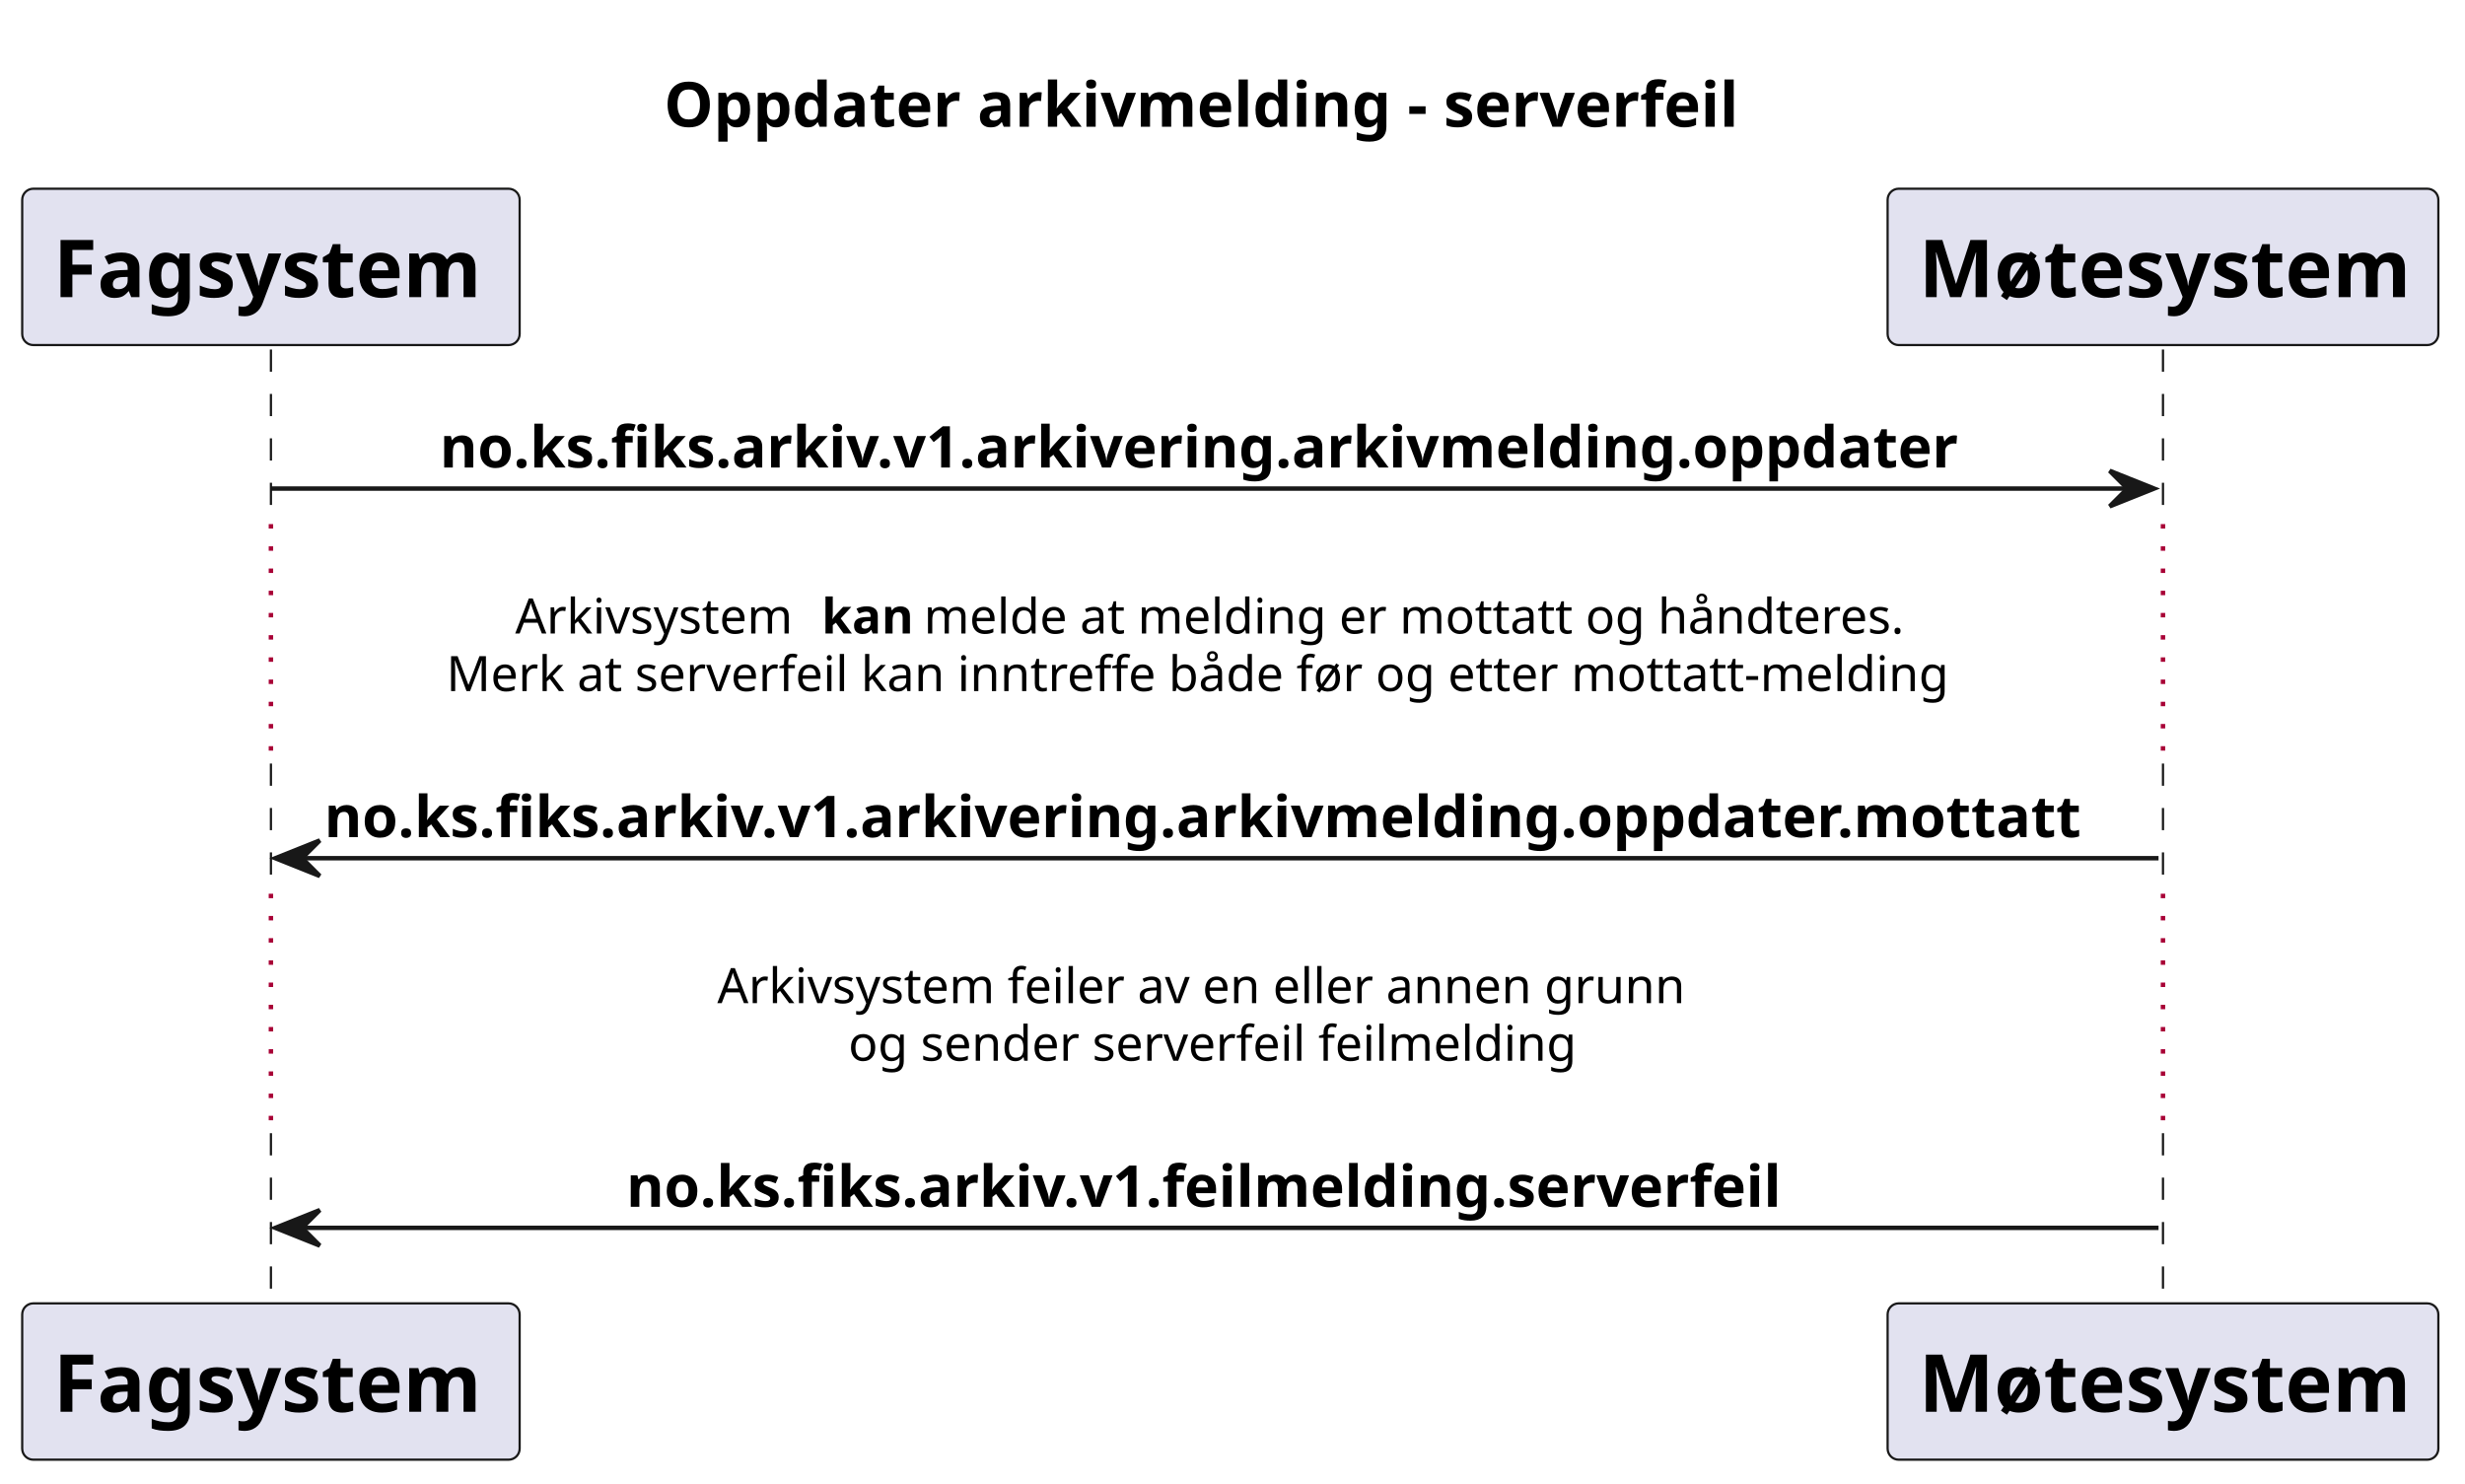
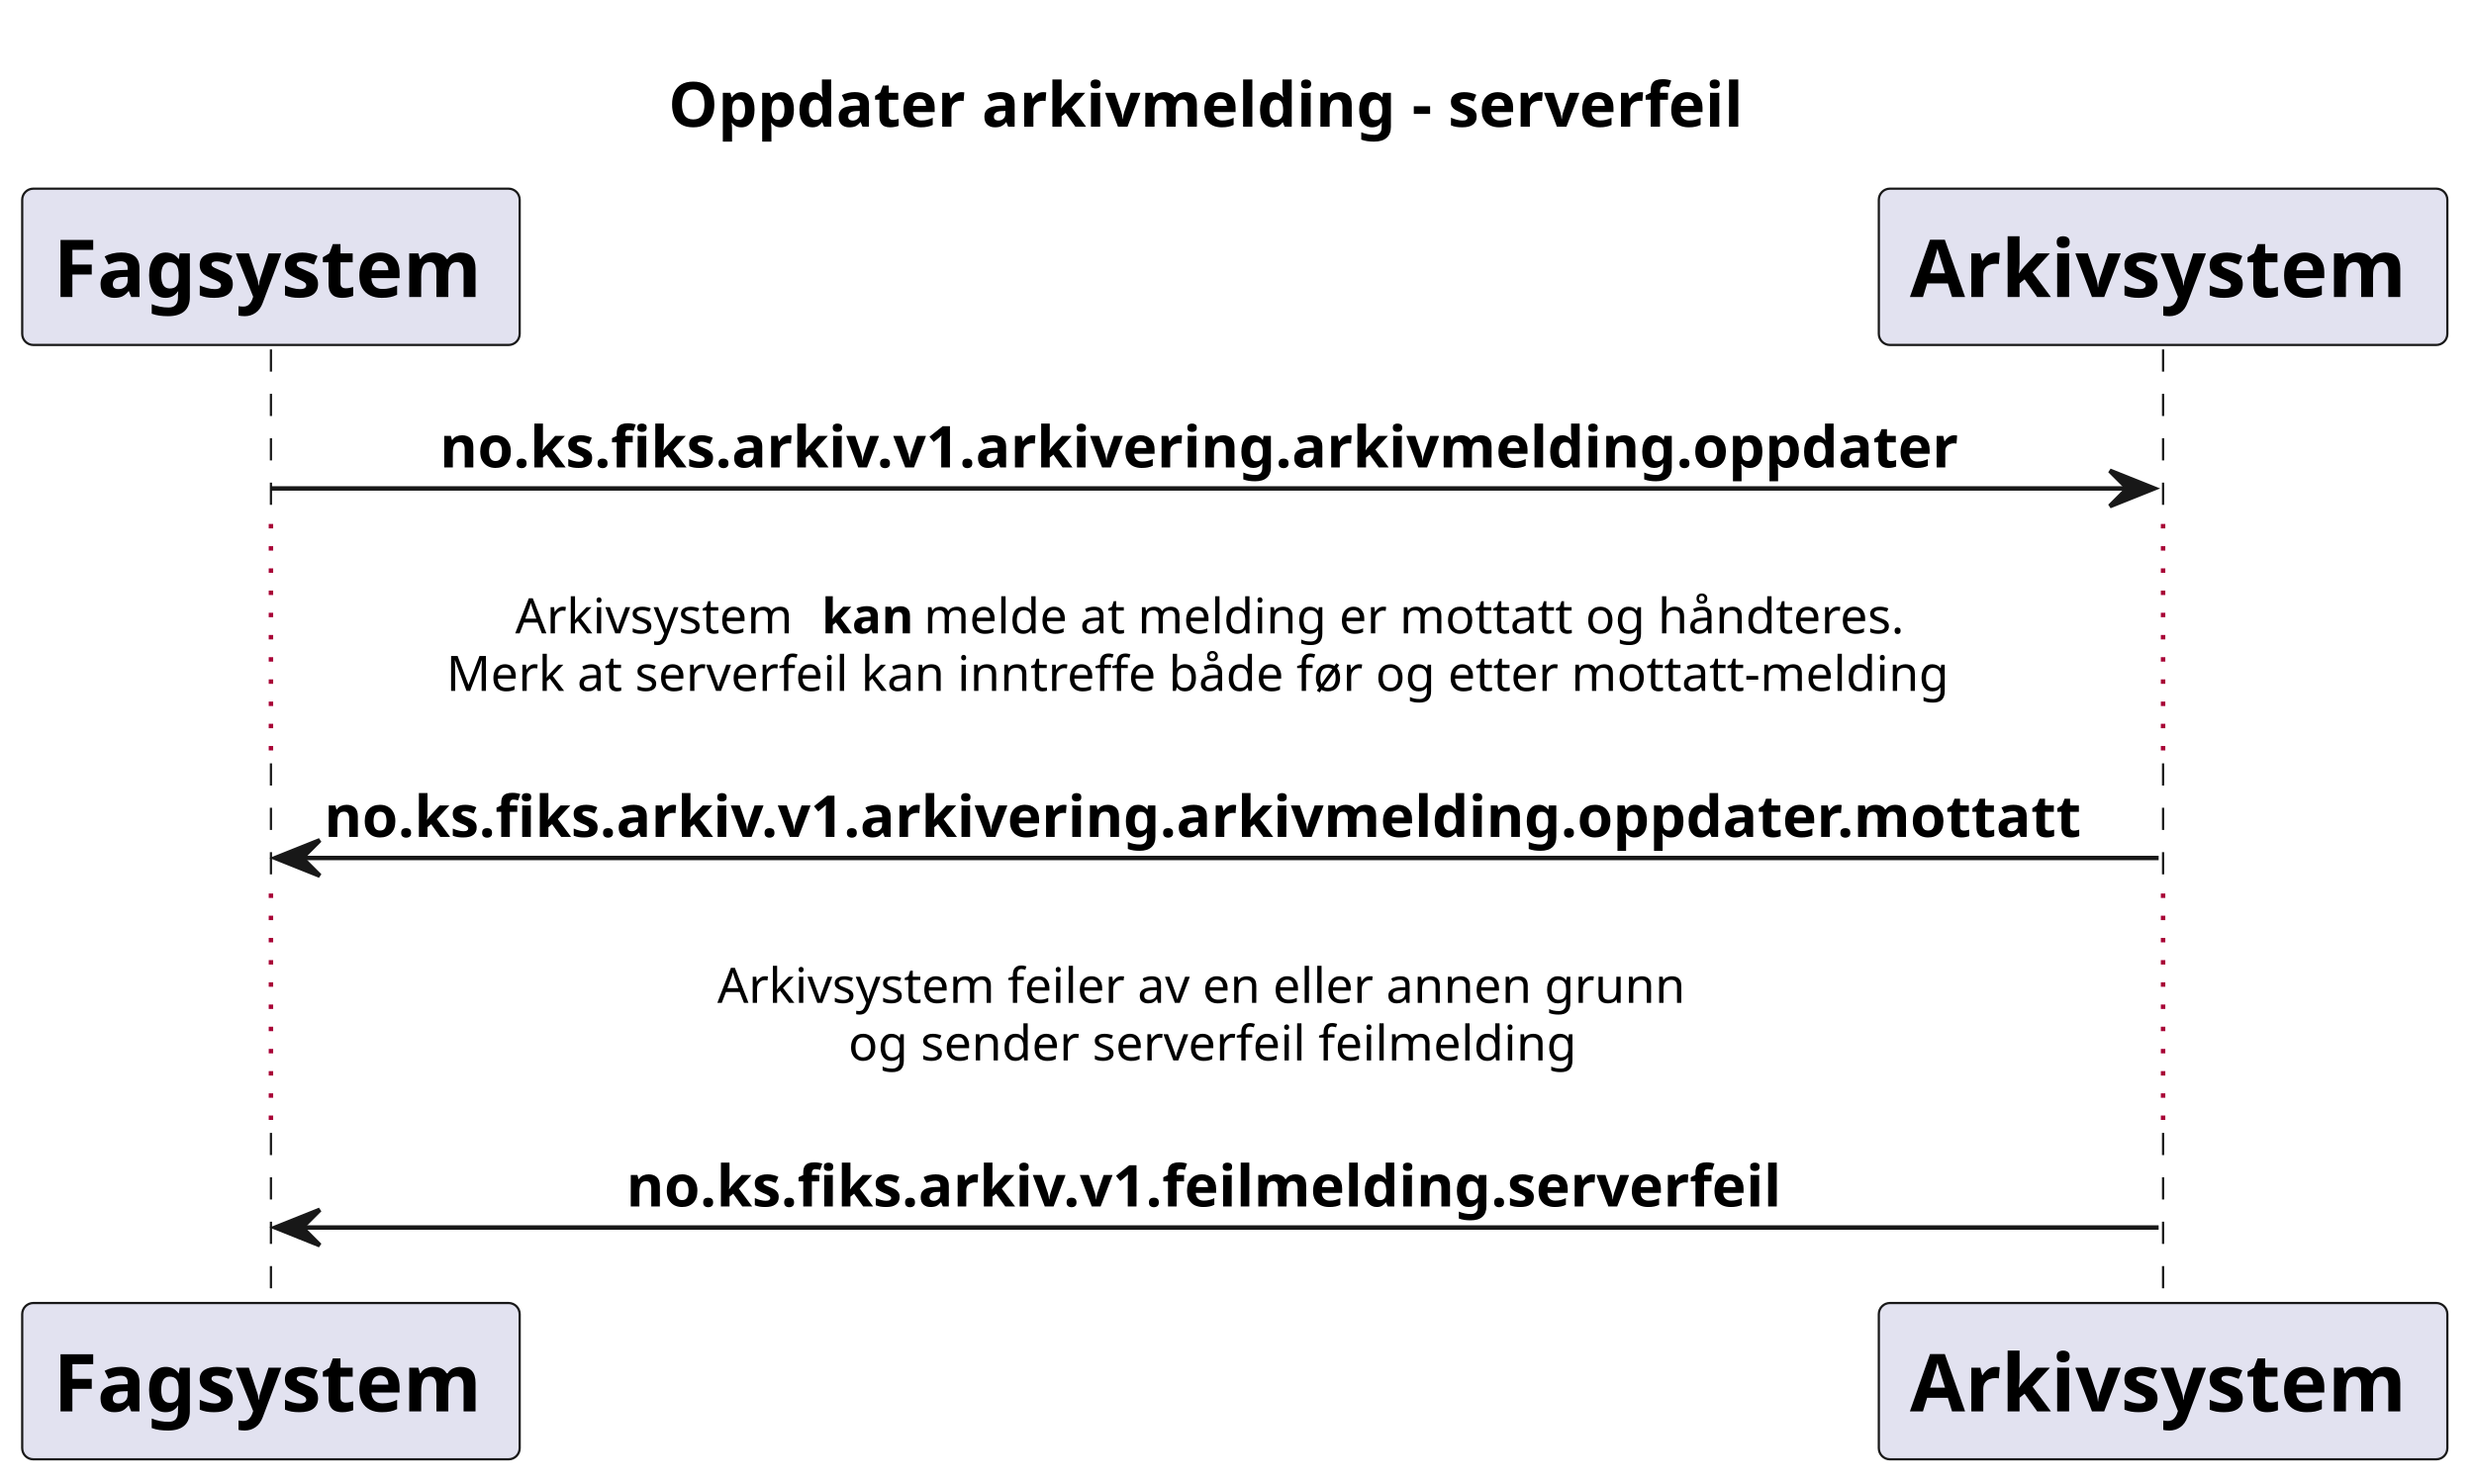
- <svg xmlns="http://www.w3.org/2000/svg" contentStyleType="text/css" height="334px" preserveAspectRatio="none" style="width:555px;height:334px;background:#FFFFFF;" version="1.1" viewBox="0 0 555 334" width="555px" zoomAndPan="magnify">
+ <svg xmlns="http://www.w3.org/2000/svg" contentStyleType="text/css" height="334px" preserveAspectRatio="none" style="width:557px;height:334px;background:#FFFFFF;" version="1.1" viewBox="0 0 557 334" width="557px" zoomAndPan="magnify">
  <defs />
  <g>
-     <text fill="#000000" font-family="sans-serif" font-size="14" font-weight="bold" lengthAdjust="spacing" textLength="254" x="149.5" y="28.535">Oppdater arkivmelding - serverfeil</text>
+     <text fill="#000000" font-family="sans-serif" font-size="14" font-weight="bold" lengthAdjust="spacing" textLength="254" x="150.5" y="28.535">Oppdater arkivmelding - serverfeil</text>
    <line style="stroke:#181818;stroke-width:0.5;stroke-dasharray:5.0,5.0;" x1="61" x2="61" y1="78.688" y2="117.998" />
    <line style="stroke:#A80036;stroke-width:1.0;stroke-dasharray:1.0,4.0;" x1="61" x2="61" y1="117.998" y2="171.908" />
    <line style="stroke:#181818;stroke-width:0.5;stroke-dasharray:5.0,5.0;" x1="61" x2="61" y1="171.908" y2="201.219" />
    <line style="stroke:#A80036;stroke-width:1.0;stroke-dasharray:1.0,4.0;" x1="61" x2="61" y1="201.219" y2="255.129" />
    <line style="stroke:#181818;stroke-width:0.5;stroke-dasharray:5.0,5.0;" x1="61" x2="61" y1="255.129" y2="294.44" />
    <line style="stroke:#181818;stroke-width:0.5;stroke-dasharray:5.0,5.0;" x1="487" x2="487" y1="78.688" y2="117.998" />
    <line style="stroke:#A80036;stroke-width:1.0;stroke-dasharray:1.0,4.0;" x1="487" x2="487" y1="117.998" y2="171.908" />
    <line style="stroke:#181818;stroke-width:0.5;stroke-dasharray:5.0,5.0;" x1="487" x2="487" y1="171.908" y2="201.219" />
    <line style="stroke:#A80036;stroke-width:1.0;stroke-dasharray:1.0,4.0;" x1="487" x2="487" y1="201.219" y2="255.129" />
    <line style="stroke:#181818;stroke-width:0.5;stroke-dasharray:5.0,5.0;" x1="487" x2="487" y1="255.129" y2="294.44" />
    <rect fill="#E2E2F0" height="35.199" rx="2.5" ry="2.5" style="stroke:#181818;stroke-width:0.5;" width="112" x="5" y="42.488" />
    <text fill="#000000" font-family="sans-serif" font-size="18" font-weight="bold" lengthAdjust="spacing" textLength="98" x="12" y="66.891">Fagsystem</text>
    <rect fill="#E2E2F0" height="35.199" rx="2.5" ry="2.5" style="stroke:#181818;stroke-width:0.5;" width="112" x="5" y="293.44" />
    <text fill="#000000" font-family="sans-serif" font-size="18" font-weight="bold" lengthAdjust="spacing" textLength="98" x="12" y="317.842">Fagsystem</text>
-     <rect fill="#E2E2F0" height="35.199" rx="2.5" ry="2.5" style="stroke:#181818;stroke-width:0.5;" width="124" x="425" y="42.488" />
-     <text fill="#000000" font-family="sans-serif" font-size="18" font-weight="bold" lengthAdjust="spacing" textLength="110" x="432" y="66.891">Møtesystem</text>
-     <rect fill="#E2E2F0" height="35.199" rx="2.5" ry="2.5" style="stroke:#181818;stroke-width:0.5;" width="124" x="425" y="293.44" />
-     <text fill="#000000" font-family="sans-serif" font-size="18" font-weight="bold" lengthAdjust="spacing" textLength="110" x="432" y="317.842">Møtesystem</text>
+     <rect fill="#E2E2F0" height="35.199" rx="2.5" ry="2.5" style="stroke:#181818;stroke-width:0.5;" width="128" x="423" y="42.488" />
+     <text fill="#000000" font-family="sans-serif" font-size="18" font-weight="bold" lengthAdjust="spacing" textLength="114" x="430" y="66.891">Arkivsystem</text>
+     <rect fill="#E2E2F0" height="35.199" rx="2.5" ry="2.5" style="stroke:#181818;stroke-width:0.5;" width="128" x="423" y="293.44" />
+     <text fill="#000000" font-family="sans-serif" font-size="18" font-weight="bold" lengthAdjust="spacing" textLength="114" x="430" y="317.842">Arkivsystem</text>
    <polygon fill="#181818" points="475,105.998,485,109.998,475,113.998,479,109.998" style="stroke:#181818;stroke-width:1.0;" />
    <line style="stroke:#181818;stroke-width:1.0;" x1="61" x2="481" y1="109.998" y2="109.998" />
    <text fill="#000000" font-family="sans-serif" font-size="13" font-weight="bold" lengthAdjust="spacing" textLength="350" x="99" y="105.256">no.ks.fiks.arkiv.v1.arkivering.arkivmelding.oppdater</text>
    <text fill="#000000" font-family="sans-serif" font-size="11" lengthAdjust="spacing" textLength="66" x="116" y="142.633">Arkivsystem</text>
    <text fill="#000000" font-family="sans-serif" font-size="11" font-weight="bold" lengthAdjust="spacing" textLength="20" x="185" y="142.633">kan</text>
    <text fill="#000000" font-family="sans-serif" font-size="11" lengthAdjust="spacing" textLength="224" x="208" y="142.633">melde at melding er mottatt og håndteres.</text>
    <text fill="#000000" font-family="sans-serif" font-size="11" lengthAdjust="spacing" textLength="347" x="100.5" y="155.588">Merk at serverfeil kan inntreffe både før og etter mottatt-melding</text>
    <polygon fill="#181818" points="72,189.219,62,193.219,72,197.219,68,193.219" style="stroke:#181818;stroke-width:1.0;" />
    <line style="stroke:#181818;stroke-width:1.0;" x1="66" x2="486" y1="193.219" y2="193.219" />
    <text fill="#000000" font-family="sans-serif" font-size="13" font-weight="bold" lengthAdjust="spacing" textLength="402" x="73" y="188.477">no.ks.fiks.arkiv.v1.arkivering.arkivmelding.oppdater.mottatt</text>
    <text fill="#000000" font-family="sans-serif" font-size="11" lengthAdjust="spacing" textLength="225" x="161.5" y="225.853">Arkivsystem feiler av en eller annen grunn</text>
    <text fill="#000000" font-family="sans-serif" font-size="11" lengthAdjust="spacing" textLength="169" x="191" y="238.809">og sender serverfeil feilmelding</text>
    <polygon fill="#181818" points="72,272.44,62,276.44,72,280.44,68,276.44" style="stroke:#181818;stroke-width:1.0;" />
    <line style="stroke:#181818;stroke-width:1.0;" x1="66" x2="486" y1="276.44" y2="276.44" />
    <text fill="#000000" font-family="sans-serif" font-size="13" font-weight="bold" lengthAdjust="spacing" textLength="266" x="141" y="271.697">no.ks.fiks.arkiv.v1.feilmelding.serverfeil</text>
  </g>
</svg>
